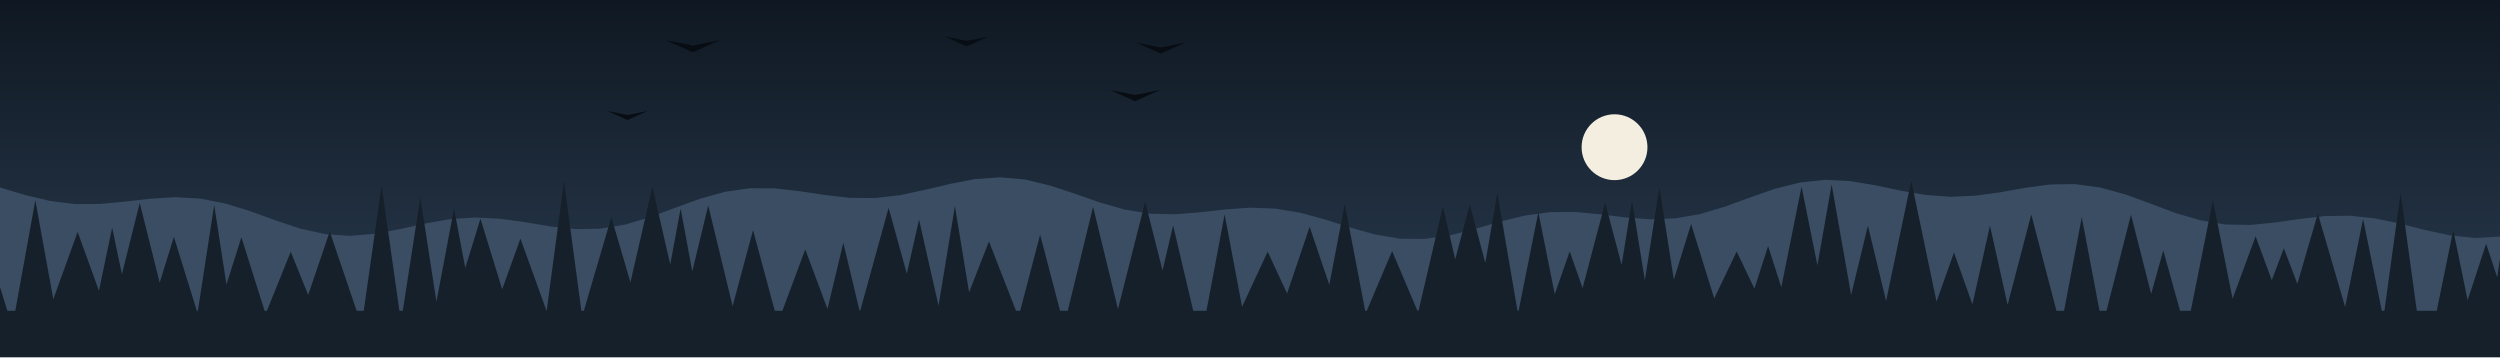
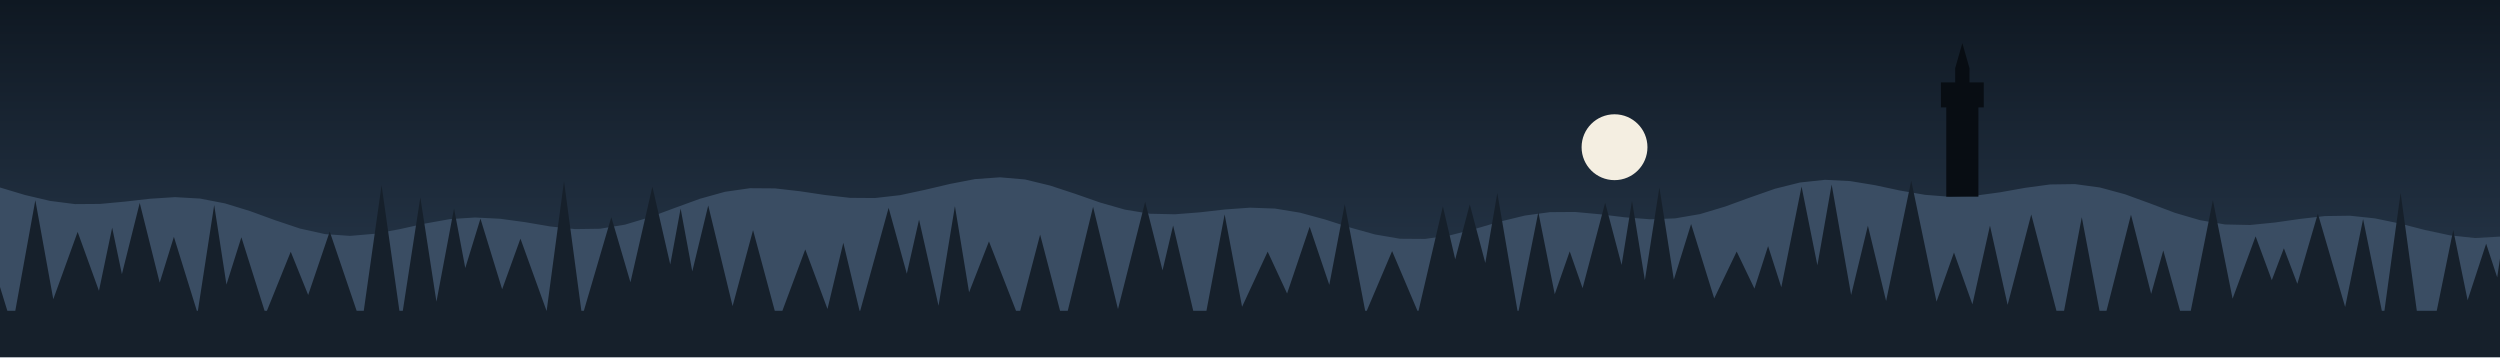
<svg xmlns="http://www.w3.org/2000/svg" viewBox="0 0 1400 200" width="1400" height="200">
  <defs>
    <linearGradient id="cielo" x1="0" y1="0" x2="0" y2="1">
      <stop offset="0" stop-color="#0F1822" />
      <stop offset="1" stop-color="#2B3D52" />
    </linearGradient>
  </defs>
  <rect width="1400" height="200" fill="url(#cielo)" />
  <circle cx="904.133" cy="82.438" r="18.441" fill="#F4EEE1" />
  <polygon points="0,105 14,109.2 28,112.5 42,114.3 56,114.2 70,112.9 84,111.3 98,110.4 112,111.2 126,113.9 140,118.2 154,123.3 168,128 182,131.1 196,132.1 210,130.9 224,128.3 238,125.2 252,122.7 266,121.8 280,122.5 294,124.4 308,126.8 322,128.3 336,128.1 350,125.8 364,121.6 378,116.4 392,111.3 406,107.4 420,105.4 434,105.5 448,107.1 462,109.2 476,110.8 490,110.9 504,109.3 518,106.3 532,103 546,100.3 560,99.3 574,100.5 588,103.9 602,108.5 616,113.4 630,117.4 644,119.7 658,120 672,118.9 686,117.3 700,116.3 714,116.8 728,119.1 742,122.9 756,127.4 770,131.3 784,133.7 798,133.8 812,131.8 826,128.2 840,124.1 854,120.7 868,118.8 882,118.7 896,120 910,121.7 924,122.8 938,122.3 952,119.9 966,115.7 980,110.6 994,105.7 1008,102.2 1022,100.7 1036,101.4 1050,103.7 1064,106.7 1078,109.1 1092,110.2 1106,109.6 1120,107.7 1134,105.2 1148,103.3 1162,103.1 1176,105 1190,108.8 1204,113.9 1218,119.2 1232,123.3 1246,125.7 1260,126 1274,124.6 1288,122.6 1302,121 1316,120.8 1330,122.3 1344,125.2 1358,128.8 1372,131.8 1386,133.3 1400,132.5 1400,200 0,200" fill="#3A4D63" />
  <polygon points="0,200 -24.12,174.054 -10,128.289 4.12,174.054 8.557,174.054 19.786,112.099 31.015,174.054 27.489,174.054 43.478,129.878 59.468,174.054 53.063,174.054 62.812,127.484 72.561,174.054 63.126,174.054 78.249,113.638 93.372,174.054 84.531,174.054 97.382,132.625 110.233,174.054 110.811,174.054 119.946,114.801 129.081,174.054 122.181,174.054 135.175,132.861 148.17,174.054 149.47,174.054 162.815,140.979 176.16,174.054 169.567,174.054 184.647,129.654 199.726,174.054 203.705,174.054 213.685,103.701 223.666,174.054 225.567,174.054 235.381,110.513 245.195,174.054 243.442,174.054 254.259,116.704 265.075,174.054 253.196,174.054 269.053,122.445 284.911,174.054 276.839,174.054 291.449,133.634 306.059,174.054 306.125,174.054 315.846,101.452 325.567,174.054 326.951,174.054 342.341,121.604 357.732,174.054 349.386,174.054 365.342,104.523 381.298,174.054 370.53,174.054 381.15,116.802 391.77,174.054 382.328,174.054 396.611,115.077 410.894,174.054 409.545,174.054 421.708,128.865 433.871,174.054 438.128,174.054 450.951,139.668 463.775,174.054 463.147,174.054 472.254,135.953 481.361,174.054 481.703,174.054 497.628,116.39 513.552,174.054 503.114,174.054 514.668,122.997 526.221,174.054 525.114,174.054 534.751,115.442 544.388,174.054 538.653,174.054 553.816,135.191 568.98,174.054 571.3,174.054 582.471,131.387 593.642,174.054 597.938,174.054 612.121,115.814 626.305,174.054 625.826,174.054 641.29,112.988 656.754,174.054 645.678,174.054 656.947,126.278 668.215,174.054 675.606,174.054 685.795,120.06 695.985,174.054 694.512,174.054 709.892,140.92 725.272,174.054 717.489,174.054 733.406,126.999 749.323,174.054 741.62,174.054 753.064,114.312 764.507,174.054 765.38,174.054 779.579,140.615 793.778,174.054 794.368,174.054 808.013,115.551 821.657,174.054 807.28,174.054 823.075,114.442 838.87,174.054 827.183,174.054 838.493,108.054 849.804,174.054 850.416,174.054 861.465,118.816 872.514,174.054 867.406,174.054 879.04,140.761 890.674,174.054 882.892,174.054 898.886,113.491 914.881,174.054 903.929,174.054 913.917,112.464 923.905,174.054 918.438,174.054 929.259,104.957 940.081,174.054 931.925,174.054 947.016,125.451 962.107,174.054 956.63,174.054 972.539,140.87 988.448,174.054 978.49,174.054 990.132,137.831 1001.77,174.054 994.878,174.054 1008.87,104.45 1022.86,174.054 1013.24,174.054 1025.72,103.316 1038.2,174.054 1034.49,174.054 1046.02,126.392 1057.55,174.054 1055.07,174.054 1070.3,101.169 1085.52,174.054 1082.62,174.054 1094.23,141.42 1105.84,174.054 1103.75,174.054 1114.38,126.358 1125.01,174.054 1123.39,174.054 1137.5,120.097 1151.62,174.054 1155.87,174.054 1165.8,121.624 1175.74,174.054 1179.64,174.054 1193.35,120.24 1207.07,174.054 1202.02,174.054 1211.43,140.248 1220.84,174.054 1226.83,174.054 1239.22,112.087 1251.61,174.054 1247.74,174.054 1263.14,132.351 1278.54,174.054 1265.71,174.054 1278.97,139.027 1292.23,174.054 1282.09,174.054 1298,119.631 1313.91,174.054 1312.84,174.054 1323.33,122.673 1333.83,174.054 1335.27,174.054 1344.34,108.02 1353.42,174.054 1364.57,174.054 1373.82,128.835 1383.08,174.054 1379.92,174.054 1392.24,136.463 1404.57,174.054 1395.7,174.054 1406.49,100.323 1417.29,174.054 1400,200" fill="#16202B" />
-   <polygon points="372.837,22.476 388,29.3 403.163,22.476 388,25.509" fill="#080D13" />
-   <polygon points="340.193,62.169 351.401,67.213 362.608,62.169 351.401,64.411" fill="#080D13" />
-   <polygon points="529.061,20.436 541.359,25.97 553.656,20.436 541.359,22.895" fill="#080D13" />
-   <polygon points="636.229,23.804 650.075,30.035 663.922,23.804 650.075,26.574" fill="#080D13" />
-   <polygon points="621.539,50.369 635.616,56.704 649.694,50.369 635.616,53.184" fill="#080D13" />
+   <polygon points="1089.91,110.136 1089.91,60.136 1086.91,60.136 1086.91,46.136 1094.91,46.136 1094.91,38.136 1098.91,24.136 1102.91,38.136 1102.91,46.136 1110.91,46.136 1110.91,60.136 1107.91,60.136 1107.91,110.136" fill="#080D13" />
</svg>
